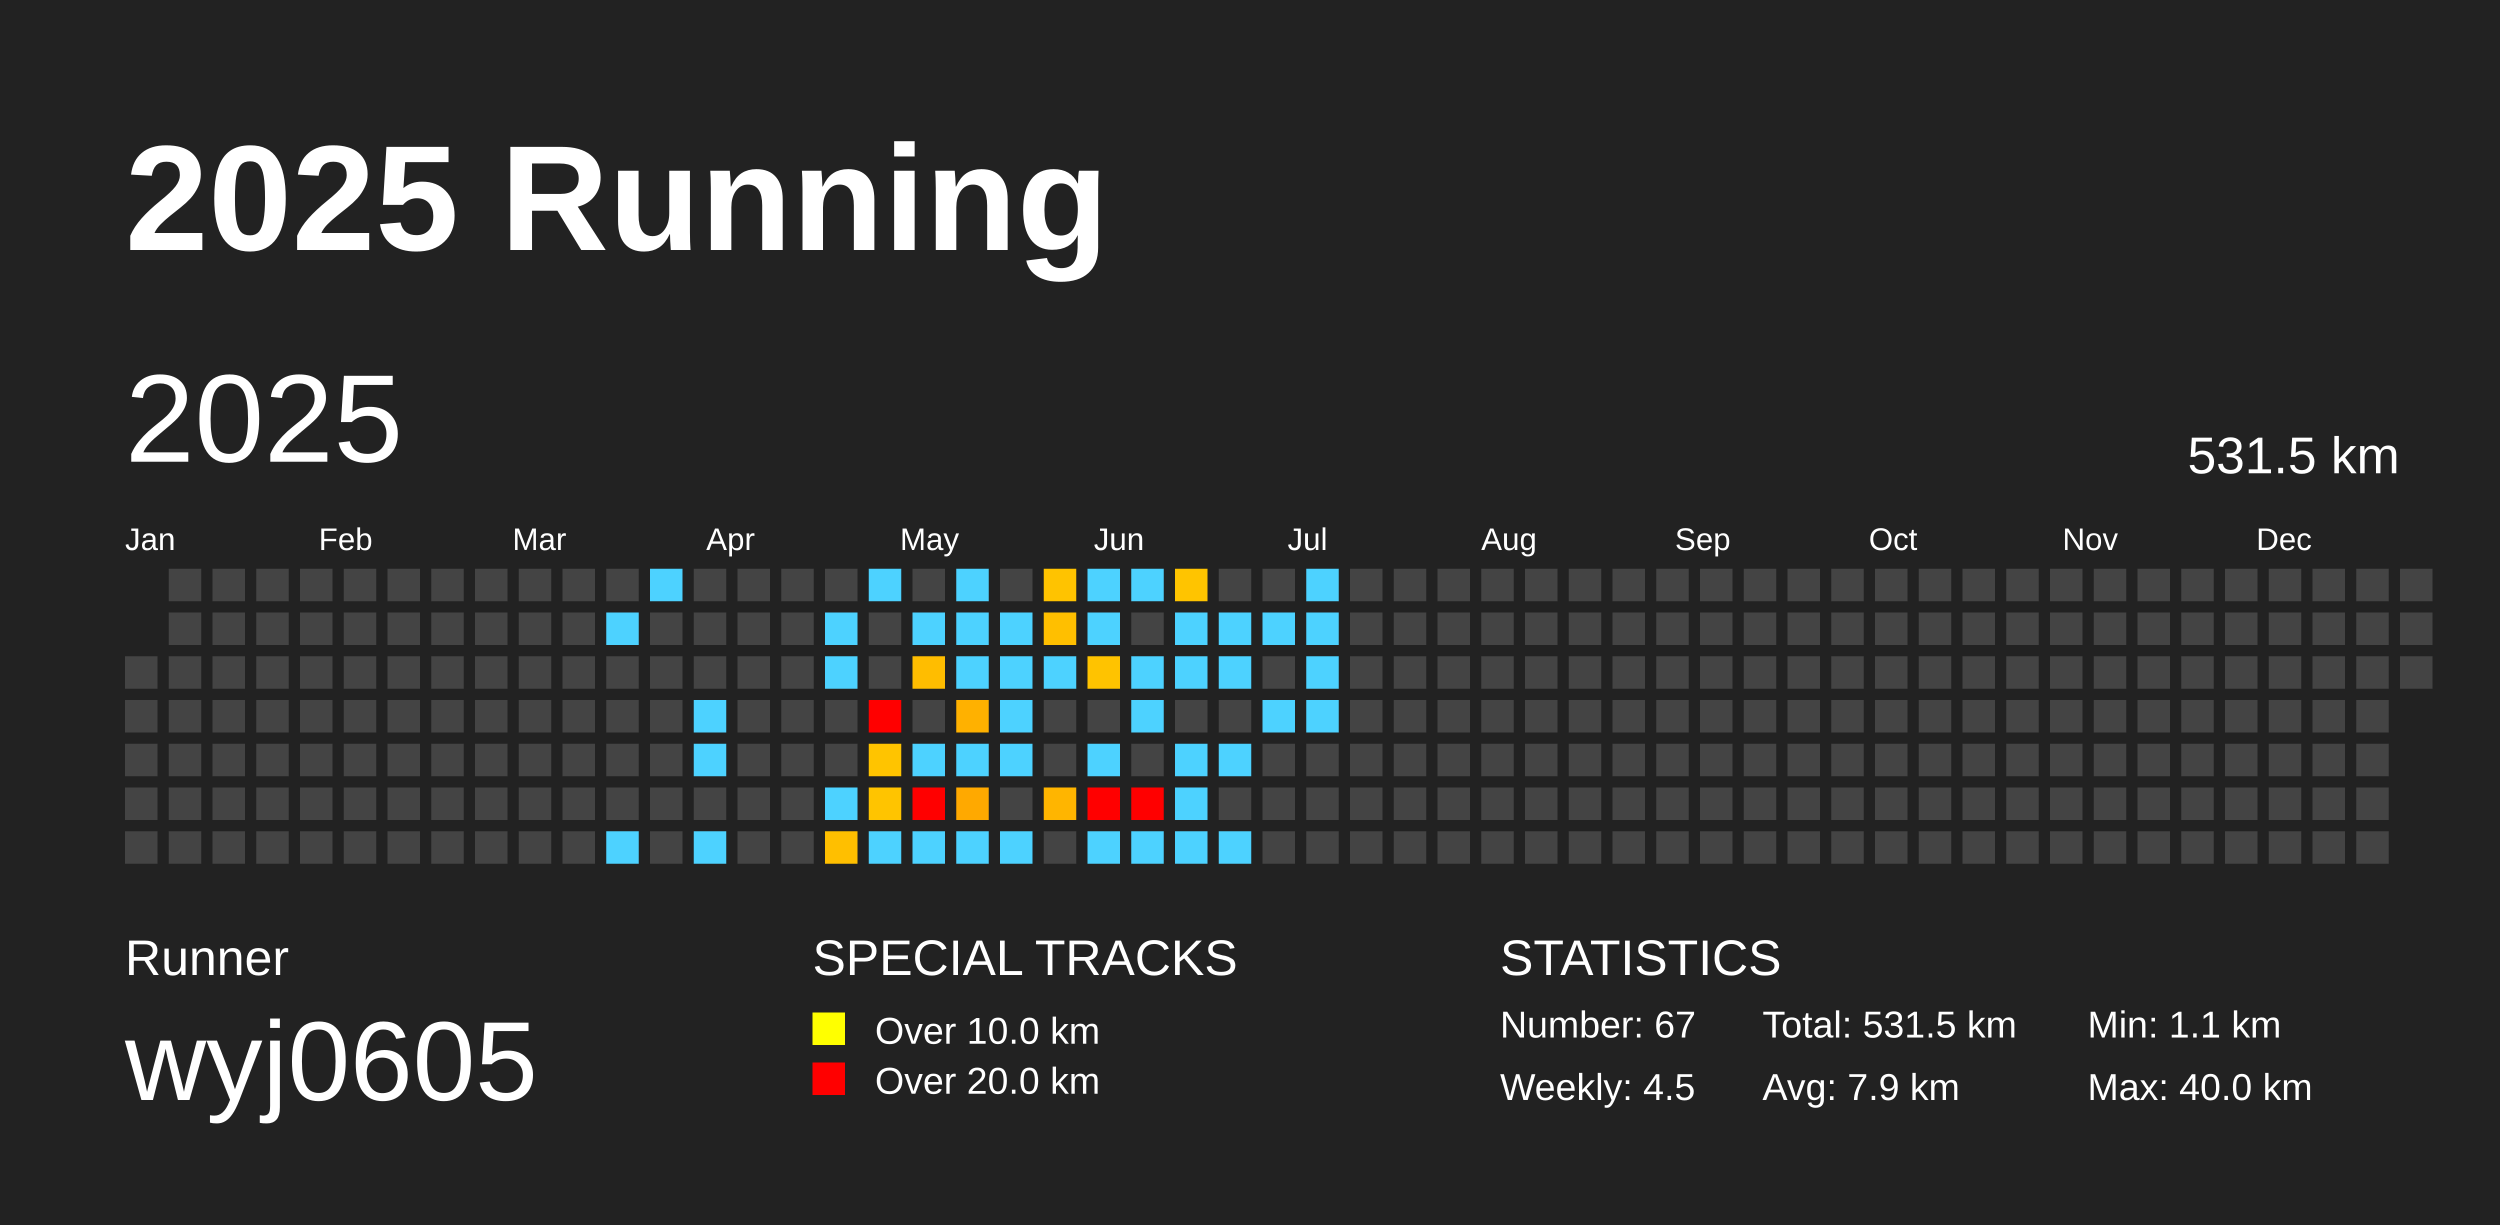
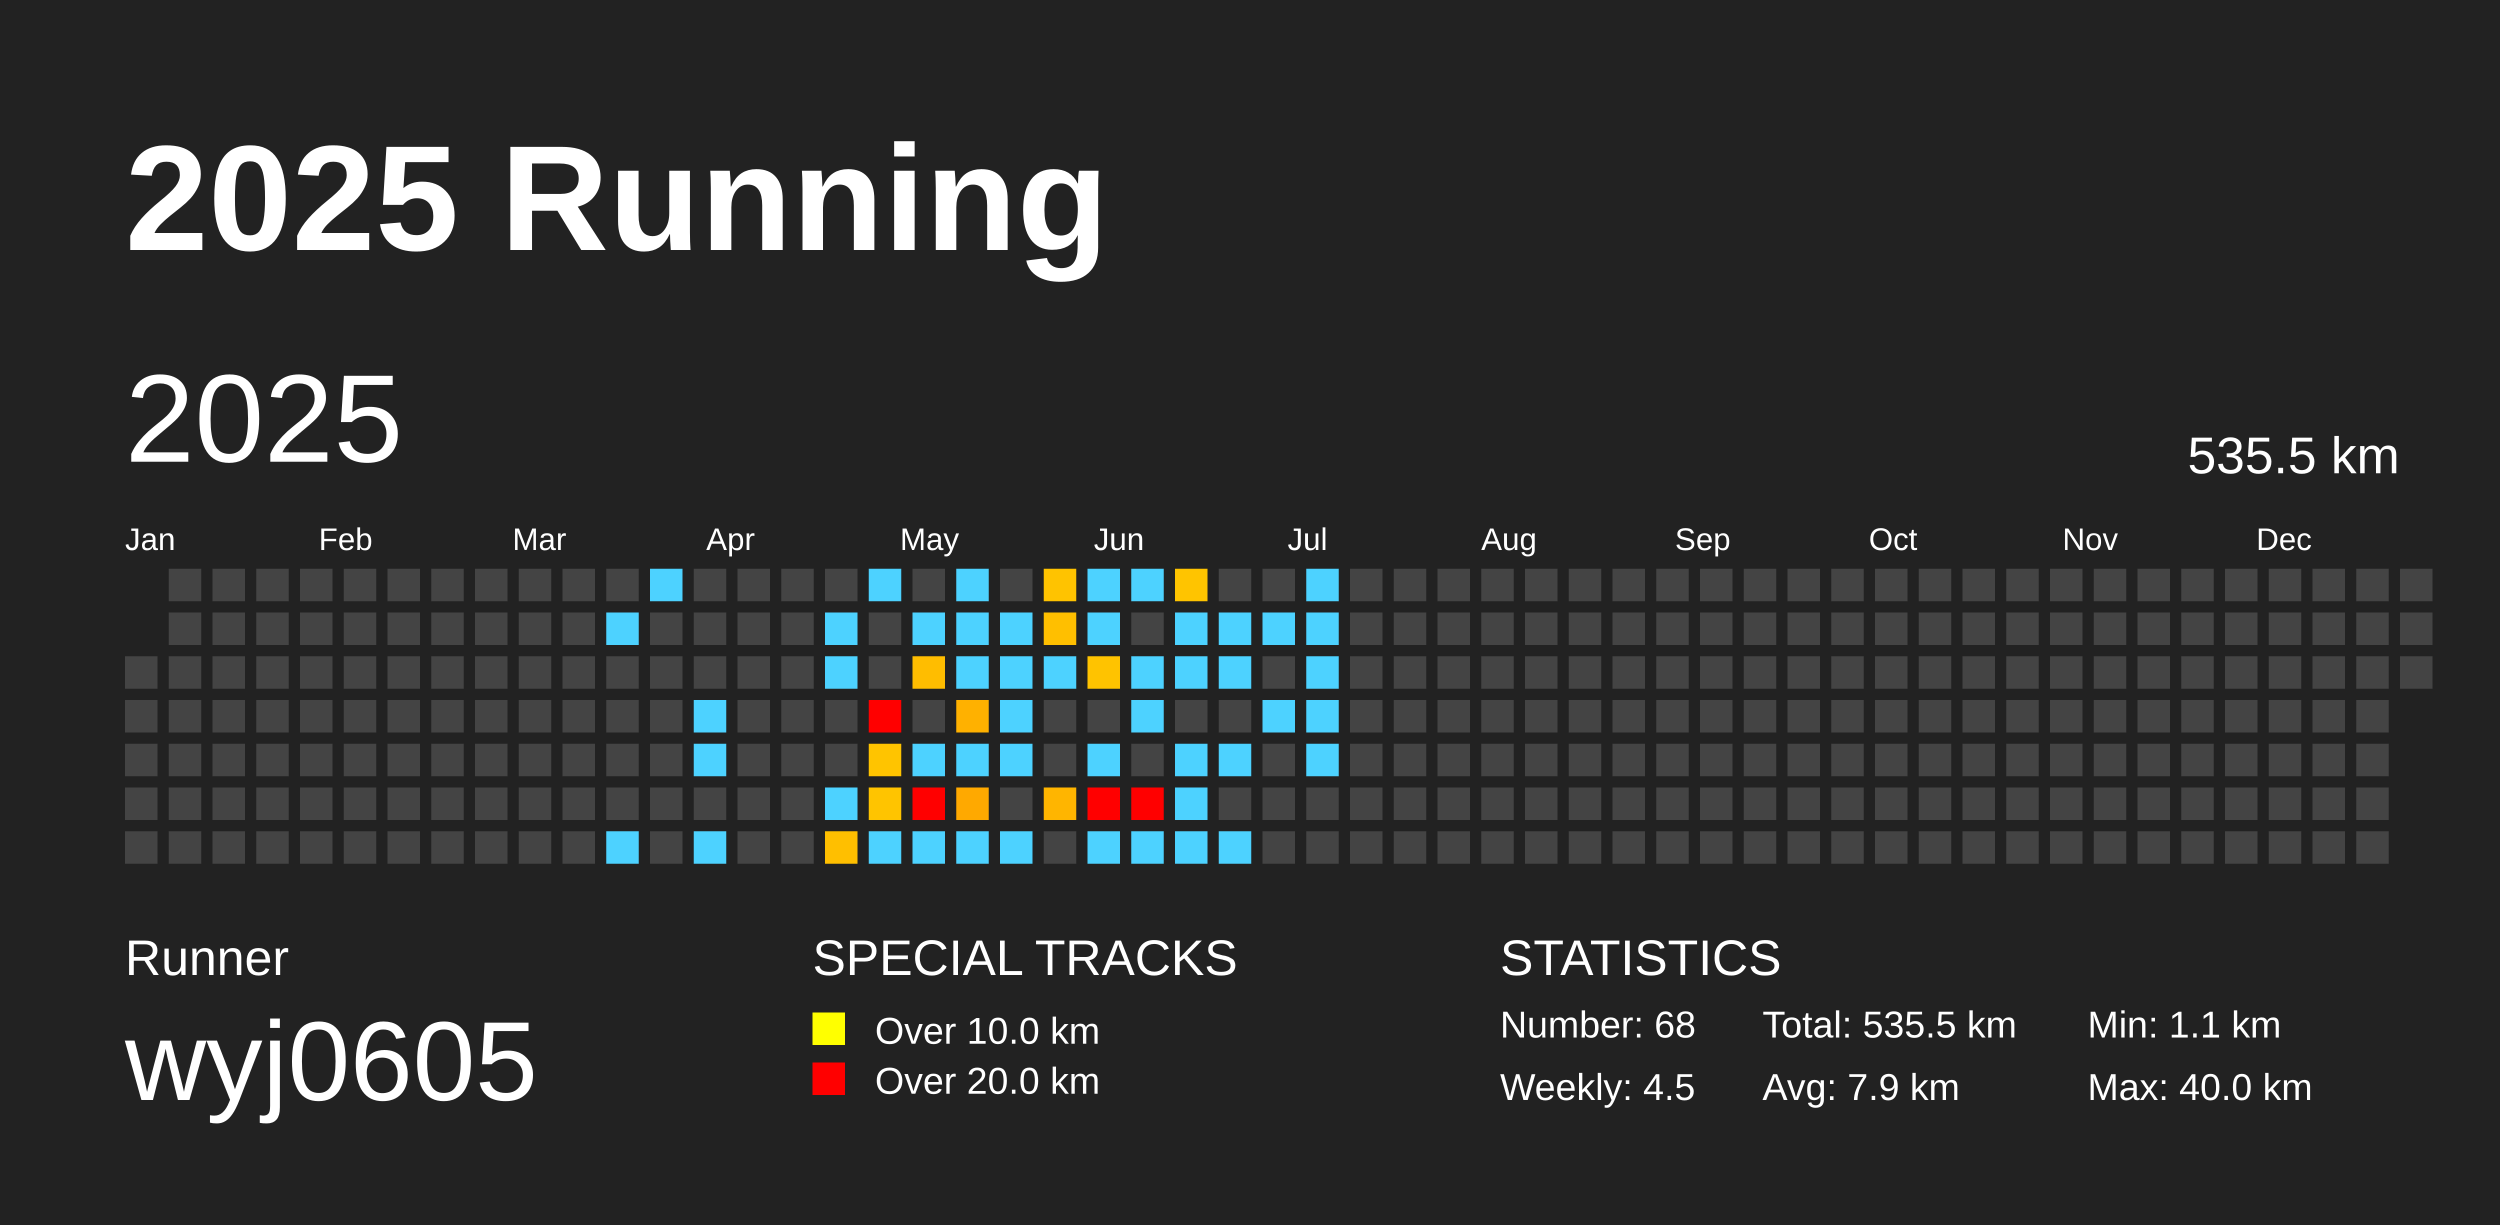
<svg xmlns="http://www.w3.org/2000/svg" baseProfile="full" height="98mm" version="1.1" viewBox="0,0,200,98" width="200mm">
  <defs />
  <rect fill="#222222" height="98" width="200" x="0" y="0" />
  <text fill="#FFFFFF" style="font-size:12px; font-family:Arial; font-weight:bold;" x="10" y="20">2025 Running</text>
  <text fill="#FFFFFF" style="font-size:4px; font-family:Arial" x="10" y="78">Runner</text>
  <text fill="#FFFFFF" style="font-size:9px; font-family:Arial" x="10" y="88">wyj0605</text>
  <text fill="#FFFFFF" style="font-size:4px; font-family:Arial" x="65" y="78">SPECIAL TRACKS</text>
  <rect fill="yellow" height="2.6" width="2.6" x="65" y="81" />
  <text fill="#FFFFFF" style="font-size:3px; font-family:Arial" x="70" y="83.5">Over 10.0 km</text>
  <rect fill="red" height="2.6" width="2.6" x="65" y="85" />
  <text fill="#FFFFFF" style="font-size:3px; font-family:Arial" x="70" y="87.5">Over 20.0 km</text>
  <text fill="#FFFFFF" style="font-size:4px; font-family:Arial" x="120" y="78">STATISTICS</text>
-   <text fill="#FFFFFF" style="font-size:3px; font-family:Arial" x="120" y="83">Number: 67</text>
+   <text fill="#FFFFFF" style="font-size:3px; font-family:Arial" x="120" y="83">Number: 68</text>
  <text fill="#FFFFFF" style="font-size:3px; font-family:Arial" x="120" y="88">Weekly: 4.5</text>
-   <text fill="#FFFFFF" style="font-size:3px; font-family:Arial" x="141" y="83">Total: 531.5 km</text>
+   <text fill="#FFFFFF" style="font-size:3px; font-family:Arial" x="141" y="83">Total: 535.5 km</text>
  <text fill="#FFFFFF" style="font-size:3px; font-family:Arial" x="141" y="88">Avg: 7.9 km</text>
  <text fill="#FFFFFF" style="font-size:3px; font-family:Arial" x="167" y="83">Min: 1.1 km</text>
  <text fill="#FFFFFF" style="font-size:3px; font-family:Arial" x="167" y="88">Max: 40.0 km</text>
  <text dominant-baseline="hanging" fill="#FFFFFF" style="font-size:10.0px; font-family:Arial;" x="10" y="30">2025</text>
-   <text dominant-baseline="hanging" fill="#FFFFFF" style="font-size:4.125px; font-family:Arial;" x="175" y="35">531.5 km</text>
+   <text dominant-baseline="hanging" fill="#FFFFFF" style="font-size:4.125px; font-family:Arial;" x="175" y="35">535.5 km</text>
  <text fill="#FFFFFF" style="font-size:2.5px; font-family:Arial" x="10.0" y="44">Jan</text>
  <text fill="#FFFFFF" style="font-size:2.5px; font-family:Arial" x="25.5" y="44">Feb</text>
  <text fill="#FFFFFF" style="font-size:2.5px; font-family:Arial" x="41.0" y="44">Mar</text>
  <text fill="#FFFFFF" style="font-size:2.5px; font-family:Arial" x="56.5" y="44">Apr</text>
  <text fill="#FFFFFF" style="font-size:2.5px; font-family:Arial" x="72.0" y="44">May</text>
  <text fill="#FFFFFF" style="font-size:2.5px; font-family:Arial" x="87.5" y="44">Jun</text>
  <text fill="#FFFFFF" style="font-size:2.5px; font-family:Arial" x="103.0" y="44">Jul</text>
  <text fill="#FFFFFF" style="font-size:2.5px; font-family:Arial" x="118.5" y="44">Aug</text>
  <text fill="#FFFFFF" style="font-size:2.5px; font-family:Arial" x="134.0" y="44">Sep</text>
  <text fill="#FFFFFF" style="font-size:2.5px; font-family:Arial" x="149.5" y="44">Oct</text>
  <text fill="#FFFFFF" style="font-size:2.5px; font-family:Arial" x="165.0" y="44">Nov</text>
  <text fill="#FFFFFF" style="font-size:2.5px; font-family:Arial" x="180.5" y="44">Dec</text>
  <rect fill="#444444" height="2.6" width="2.6" x="10.0" y="52.5" />
  <rect fill="#444444" height="2.6" width="2.6" x="10.0" y="56.0" />
  <rect fill="#444444" height="2.6" width="2.6" x="10.0" y="59.5" />
  <rect fill="#444444" height="2.6" width="2.6" x="10.0" y="63.0" />
  <rect fill="#444444" height="2.6" width="2.6" x="10.0" y="66.5" />
  <rect fill="#444444" height="2.6" width="2.6" x="13.5" y="45.5" />
  <rect fill="#444444" height="2.6" width="2.6" x="13.5" y="49.0" />
  <rect fill="#444444" height="2.6" width="2.6" x="13.5" y="52.5" />
  <rect fill="#444444" height="2.6" width="2.6" x="13.5" y="56.0" />
  <rect fill="#444444" height="2.6" width="2.6" x="13.5" y="59.5" />
  <rect fill="#444444" height="2.6" width="2.6" x="13.5" y="63.0" />
  <rect fill="#444444" height="2.6" width="2.6" x="13.5" y="66.5" />
  <rect fill="#444444" height="2.6" width="2.6" x="17.0" y="45.5" />
  <rect fill="#444444" height="2.6" width="2.6" x="17.0" y="49.0" />
  <rect fill="#444444" height="2.6" width="2.6" x="17.0" y="52.5" />
  <rect fill="#444444" height="2.6" width="2.6" x="17.0" y="56.0" />
  <rect fill="#444444" height="2.6" width="2.6" x="17.0" y="59.5" />
  <rect fill="#444444" height="2.6" width="2.6" x="17.0" y="63.0" />
  <rect fill="#444444" height="2.6" width="2.6" x="17.0" y="66.5" />
  <rect fill="#444444" height="2.6" width="2.6" x="20.5" y="45.5" />
  <rect fill="#444444" height="2.6" width="2.6" x="20.5" y="49.0" />
  <rect fill="#444444" height="2.6" width="2.6" x="20.5" y="52.5" />
  <rect fill="#444444" height="2.6" width="2.6" x="20.5" y="56.0" />
  <rect fill="#444444" height="2.6" width="2.6" x="20.5" y="59.5" />
  <rect fill="#444444" height="2.6" width="2.6" x="20.5" y="63.0" />
  <rect fill="#444444" height="2.6" width="2.6" x="20.5" y="66.5" />
  <rect fill="#444444" height="2.6" width="2.6" x="24.0" y="45.5" />
  <rect fill="#444444" height="2.6" width="2.6" x="24.0" y="49.0" />
  <rect fill="#444444" height="2.6" width="2.6" x="24.0" y="52.5" />
  <rect fill="#444444" height="2.6" width="2.6" x="24.0" y="56.0" />
  <rect fill="#444444" height="2.6" width="2.6" x="24.0" y="59.5" />
  <rect fill="#444444" height="2.6" width="2.6" x="24.0" y="63.0" />
  <rect fill="#444444" height="2.6" width="2.6" x="24.0" y="66.5" />
  <rect fill="#444444" height="2.6" width="2.6" x="27.5" y="45.5" />
  <rect fill="#444444" height="2.6" width="2.6" x="27.5" y="49.0" />
  <rect fill="#444444" height="2.6" width="2.6" x="27.5" y="52.5" />
  <rect fill="#444444" height="2.6" width="2.6" x="27.5" y="56.0" />
  <rect fill="#444444" height="2.6" width="2.6" x="27.5" y="59.5" />
  <rect fill="#444444" height="2.6" width="2.6" x="27.5" y="63.0" />
  <rect fill="#444444" height="2.6" width="2.6" x="27.5" y="66.5" />
  <rect fill="#444444" height="2.6" width="2.6" x="31.0" y="45.5" />
  <rect fill="#444444" height="2.6" width="2.6" x="31.0" y="49.0" />
  <rect fill="#444444" height="2.6" width="2.6" x="31.0" y="52.5" />
  <rect fill="#444444" height="2.6" width="2.6" x="31.0" y="56.0" />
  <rect fill="#444444" height="2.6" width="2.6" x="31.0" y="59.5" />
  <rect fill="#444444" height="2.6" width="2.6" x="31.0" y="63.0" />
  <rect fill="#444444" height="2.6" width="2.6" x="31.0" y="66.5" />
  <rect fill="#444444" height="2.6" width="2.6" x="34.5" y="45.5" />
  <rect fill="#444444" height="2.6" width="2.6" x="34.5" y="49.0" />
  <rect fill="#444444" height="2.6" width="2.6" x="34.5" y="52.5" />
  <rect fill="#444444" height="2.6" width="2.6" x="34.5" y="56.0" />
  <rect fill="#444444" height="2.6" width="2.6" x="34.5" y="59.5" />
  <rect fill="#444444" height="2.6" width="2.6" x="34.5" y="63.0" />
  <rect fill="#444444" height="2.6" width="2.6" x="34.5" y="66.5" />
  <rect fill="#444444" height="2.6" width="2.6" x="38.0" y="45.5" />
  <rect fill="#444444" height="2.6" width="2.6" x="38.0" y="49.0" />
  <rect fill="#444444" height="2.6" width="2.6" x="38.0" y="52.5" />
  <rect fill="#444444" height="2.6" width="2.6" x="38.0" y="56.0" />
  <rect fill="#444444" height="2.6" width="2.6" x="38.0" y="59.5" />
  <rect fill="#444444" height="2.6" width="2.6" x="38.0" y="63.0" />
  <rect fill="#444444" height="2.6" width="2.6" x="38.0" y="66.5" />
  <rect fill="#444444" height="2.6" width="2.6" x="41.5" y="45.5" />
  <rect fill="#444444" height="2.6" width="2.6" x="41.5" y="49.0" />
  <rect fill="#444444" height="2.6" width="2.6" x="41.5" y="52.5" />
  <rect fill="#444444" height="2.6" width="2.6" x="41.5" y="56.0" />
  <rect fill="#444444" height="2.6" width="2.6" x="41.5" y="59.5" />
  <rect fill="#444444" height="2.6" width="2.6" x="41.5" y="63.0" />
  <rect fill="#444444" height="2.6" width="2.6" x="41.5" y="66.5" />
  <rect fill="#444444" height="2.6" width="2.6" x="45.0" y="45.5" />
  <rect fill="#444444" height="2.6" width="2.6" x="45.0" y="49.0" />
  <rect fill="#444444" height="2.6" width="2.6" x="45.0" y="52.5" />
  <rect fill="#444444" height="2.6" width="2.6" x="45.0" y="56.0" />
  <rect fill="#444444" height="2.6" width="2.6" x="45.0" y="59.5" />
  <rect fill="#444444" height="2.6" width="2.6" x="45.0" y="63.0" />
  <rect fill="#444444" height="2.6" width="2.6" x="45.0" y="66.5" />
  <rect fill="#444444" height="2.6" width="2.6" x="48.5" y="45.5" />
  <rect fill="#4dd2ff" height="2.6" width="2.6" x="48.5" y="49.0" />
  <rect fill="#444444" height="2.6" width="2.6" x="48.5" y="52.5" />
  <rect fill="#444444" height="2.6" width="2.6" x="48.5" y="56.0" />
  <rect fill="#444444" height="2.6" width="2.6" x="48.5" y="59.5" />
  <rect fill="#444444" height="2.6" width="2.6" x="48.5" y="63.0" />
  <rect fill="#4dd2ff" height="2.6" width="2.6" x="48.5" y="66.5" />
  <rect fill="#4dd2ff" height="2.6" width="2.6" x="52.0" y="45.5" />
  <rect fill="#444444" height="2.6" width="2.6" x="52.0" y="49.0" />
  <rect fill="#444444" height="2.6" width="2.6" x="52.0" y="52.5" />
  <rect fill="#444444" height="2.6" width="2.6" x="52.0" y="56.0" />
  <rect fill="#444444" height="2.6" width="2.6" x="52.0" y="59.5" />
  <rect fill="#444444" height="2.6" width="2.6" x="52.0" y="63.0" />
  <rect fill="#444444" height="2.6" width="2.6" x="52.0" y="66.5" />
  <rect fill="#444444" height="2.6" width="2.6" x="55.5" y="45.5" />
  <rect fill="#444444" height="2.6" width="2.6" x="55.5" y="49.0" />
  <rect fill="#444444" height="2.6" width="2.6" x="55.5" y="52.5" />
  <rect fill="#4dd2ff" height="2.6" width="2.6" x="55.5" y="56.0" />
  <rect fill="#4dd2ff" height="2.6" width="2.6" x="55.5" y="59.5" />
  <rect fill="#444444" height="2.6" width="2.6" x="55.5" y="63.0" />
  <rect fill="#4dd2ff" height="2.6" width="2.6" x="55.5" y="66.5" />
  <rect fill="#444444" height="2.6" width="2.6" x="59.0" y="45.5" />
  <rect fill="#444444" height="2.6" width="2.6" x="59.0" y="49.0" />
  <rect fill="#444444" height="2.6" width="2.6" x="59.0" y="52.5" />
  <rect fill="#444444" height="2.6" width="2.6" x="59.0" y="56.0" />
  <rect fill="#444444" height="2.6" width="2.6" x="59.0" y="59.5" />
  <rect fill="#444444" height="2.6" width="2.6" x="59.0" y="63.0" />
  <rect fill="#444444" height="2.6" width="2.6" x="59.0" y="66.5" />
  <rect fill="#444444" height="2.6" width="2.6" x="62.5" y="45.5" />
  <rect fill="#444444" height="2.6" width="2.6" x="62.5" y="49.0" />
  <rect fill="#444444" height="2.6" width="2.6" x="62.5" y="52.5" />
  <rect fill="#444444" height="2.6" width="2.6" x="62.5" y="56.0" />
  <rect fill="#444444" height="2.6" width="2.6" x="62.5" y="59.5" />
  <rect fill="#444444" height="2.6" width="2.6" x="62.5" y="63.0" />
  <rect fill="#444444" height="2.6" width="2.6" x="62.5" y="66.5" />
  <rect fill="#444444" height="2.6" width="2.6" x="66.0" y="45.5" />
  <rect fill="#4dd2ff" height="2.6" width="2.6" x="66.0" y="49.0" />
  <rect fill="#4dd2ff" height="2.6" width="2.6" x="66.0" y="52.5" />
  <rect fill="#444444" height="2.6" width="2.6" x="66.0" y="56.0" />
  <rect fill="#444444" height="2.6" width="2.6" x="66.0" y="59.5" />
  <rect fill="#4dd2ff" height="2.6" width="2.6" x="66.0" y="63.0" />
  <rect fill="#ffbf00" height="2.6" width="2.6" x="66.0" y="66.5" />
  <rect fill="#4dd2ff" height="2.6" width="2.6" x="69.5" y="45.5" />
  <rect fill="#444444" height="2.6" width="2.6" x="69.5" y="49.0" />
  <rect fill="#444444" height="2.6" width="2.6" x="69.5" y="52.5" />
  <rect fill="red" height="2.6" width="2.6" x="69.5" y="56.0" />
  <rect fill="#ffc400" height="2.6" width="2.6" x="69.5" y="59.5" />
  <rect fill="#ffc400" height="2.6" width="2.6" x="69.5" y="63.0" />
  <rect fill="#4dd2ff" height="2.6" width="2.6" x="69.5" y="66.5" />
  <rect fill="#444444" height="2.6" width="2.6" x="73.0" y="45.5" />
  <rect fill="#4dd2ff" height="2.6" width="2.6" x="73.0" y="49.0" />
  <rect fill="#ffbd00" height="2.6" width="2.6" x="73.0" y="52.5" />
  <rect fill="#444444" height="2.6" width="2.6" x="73.0" y="56.0" />
  <rect fill="#4dd2ff" height="2.6" width="2.6" x="73.0" y="59.5" />
  <rect fill="red" height="2.6" width="2.6" x="73.0" y="63.0" />
  <rect fill="#4dd2ff" height="2.6" width="2.6" x="73.0" y="66.5" />
  <rect fill="#4dd2ff" height="2.6" width="2.6" x="76.5" y="45.5" />
  <rect fill="#4dd2ff" height="2.6" width="2.6" x="76.5" y="49.0" />
  <rect fill="#4dd2ff" height="2.6" width="2.6" x="76.5" y="52.5" />
  <rect fill="#ffb100" height="2.6" width="2.6" x="76.5" y="56.0" />
  <rect fill="#4dd2ff" height="2.6" width="2.6" x="76.5" y="59.5" />
  <rect fill="#ffa900" height="2.6" width="2.6" x="76.5" y="63.0" />
  <rect fill="#4dd2ff" height="2.6" width="2.6" x="76.5" y="66.5" />
  <rect fill="#444444" height="2.6" width="2.6" x="80.0" y="45.5" />
  <rect fill="#4dd2ff" height="2.6" width="2.6" x="80.0" y="49.0" />
  <rect fill="#4dd2ff" height="2.6" width="2.6" x="80.0" y="52.5" />
  <rect fill="#4dd2ff" height="2.6" width="2.6" x="80.0" y="56.0" />
  <rect fill="#4dd2ff" height="2.6" width="2.6" x="80.0" y="59.5" />
  <rect fill="#444444" height="2.6" width="2.6" x="80.0" y="63.0" />
  <rect fill="#4dd2ff" height="2.6" width="2.6" x="80.0" y="66.5" />
  <rect fill="#ffc300" height="2.6" width="2.6" x="83.5" y="45.5" />
  <rect fill="#ffbf00" height="2.6" width="2.6" x="83.5" y="49.0" />
  <rect fill="#4dd2ff" height="2.6" width="2.6" x="83.5" y="52.5" />
  <rect fill="#444444" height="2.6" width="2.6" x="83.5" y="56.0" />
  <rect fill="#444444" height="2.6" width="2.6" x="83.5" y="59.5" />
  <rect fill="#ffb500" height="2.6" width="2.6" x="83.5" y="63.0" />
  <rect fill="#444444" height="2.6" width="2.6" x="83.5" y="66.5" />
  <rect fill="#4dd2ff" height="2.6" width="2.6" x="87.0" y="45.5" />
  <rect fill="#4dd2ff" height="2.6" width="2.6" x="87.0" y="49.0" />
  <rect fill="#ffc300" height="2.6" width="2.6" x="87.0" y="52.5" />
  <rect fill="#444444" height="2.6" width="2.6" x="87.0" y="56.0" />
  <rect fill="#4dd2ff" height="2.6" width="2.6" x="87.0" y="59.5" />
  <rect fill="red" height="2.6" width="2.6" x="87.0" y="63.0" />
  <rect fill="#4dd2ff" height="2.6" width="2.6" x="87.0" y="66.5" />
  <rect fill="#4dd2ff" height="2.6" width="2.6" x="90.5" y="45.5" />
  <rect fill="#444444" height="2.6" width="2.6" x="90.5" y="49.0" />
  <rect fill="#4dd2ff" height="2.6" width="2.6" x="90.5" y="52.5" />
  <rect fill="#4dd2ff" height="2.6" width="2.6" x="90.5" y="56.0" />
  <rect fill="#444444" height="2.6" width="2.6" x="90.5" y="59.5" />
  <rect fill="red" height="2.6" width="2.6" x="90.5" y="63.0" />
  <rect fill="#4dd2ff" height="2.6" width="2.6" x="90.5" y="66.5" />
  <rect fill="#ffc400" height="2.6" width="2.6" x="94.0" y="45.5" />
  <rect fill="#4dd2ff" height="2.6" width="2.6" x="94.0" y="49.0" />
  <rect fill="#4dd2ff" height="2.6" width="2.6" x="94.0" y="52.5" />
  <rect fill="#444444" height="2.6" width="2.6" x="94.0" y="56.0" />
  <rect fill="#4dd2ff" height="2.6" width="2.6" x="94.0" y="59.5" />
  <rect fill="#4dd2ff" height="2.6" width="2.6" x="94.0" y="63.0" />
  <rect fill="#4dd2ff" height="2.6" width="2.6" x="94.0" y="66.5" />
  <rect fill="#444444" height="2.6" width="2.6" x="97.5" y="45.5" />
  <rect fill="#4dd2ff" height="2.6" width="2.6" x="97.5" y="49.0" />
  <rect fill="#4dd2ff" height="2.6" width="2.6" x="97.5" y="52.5" />
  <rect fill="#444444" height="2.6" width="2.6" x="97.5" y="56.0" />
  <rect fill="#4dd2ff" height="2.6" width="2.6" x="97.5" y="59.5" />
  <rect fill="#444444" height="2.6" width="2.6" x="97.5" y="63.0" />
  <rect fill="#4dd2ff" height="2.6" width="2.6" x="97.5" y="66.5" />
  <rect fill="#444444" height="2.6" width="2.6" x="101.0" y="45.5" />
  <rect fill="#4dd2ff" height="2.6" width="2.6" x="101.0" y="49.0" />
  <rect fill="#444444" height="2.6" width="2.6" x="101.0" y="52.5" />
  <rect fill="#4dd2ff" height="2.6" width="2.6" x="101.0" y="56.0" />
  <rect fill="#444444" height="2.6" width="2.6" x="101.0" y="59.5" />
  <rect fill="#444444" height="2.6" width="2.6" x="101.0" y="63.0" />
  <rect fill="#444444" height="2.6" width="2.6" x="101.0" y="66.5" />
  <rect fill="#4dd2ff" height="2.6" width="2.6" x="104.5" y="45.5" />
  <rect fill="#4dd2ff" height="2.6" width="2.6" x="104.5" y="49.0" />
  <rect fill="#4dd2ff" height="2.6" width="2.6" x="104.5" y="52.5" />
  <rect fill="#4dd2ff" height="2.6" width="2.6" x="104.5" y="56.0" />
-   <rect fill="#444444" height="2.6" width="2.6" x="104.5" y="59.5" />
+   <rect fill="#4dd2ff" height="2.6" width="2.6" x="104.5" y="59.5" />
  <rect fill="#444444" height="2.6" width="2.6" x="104.5" y="63.0" />
  <rect fill="#444444" height="2.6" width="2.6" x="104.5" y="66.5" />
  <rect fill="#444444" height="2.6" width="2.6" x="108.0" y="45.5" />
  <rect fill="#444444" height="2.6" width="2.6" x="108.0" y="49.0" />
  <rect fill="#444444" height="2.6" width="2.6" x="108.0" y="52.5" />
  <rect fill="#444444" height="2.6" width="2.6" x="108.0" y="56.0" />
  <rect fill="#444444" height="2.6" width="2.6" x="108.0" y="59.5" />
  <rect fill="#444444" height="2.6" width="2.6" x="108.0" y="63.0" />
  <rect fill="#444444" height="2.6" width="2.6" x="108.0" y="66.5" />
  <rect fill="#444444" height="2.6" width="2.6" x="111.5" y="45.5" />
  <rect fill="#444444" height="2.6" width="2.6" x="111.5" y="49.0" />
  <rect fill="#444444" height="2.6" width="2.6" x="111.5" y="52.5" />
  <rect fill="#444444" height="2.6" width="2.6" x="111.5" y="56.0" />
  <rect fill="#444444" height="2.6" width="2.6" x="111.5" y="59.5" />
  <rect fill="#444444" height="2.6" width="2.6" x="111.5" y="63.0" />
  <rect fill="#444444" height="2.6" width="2.6" x="111.5" y="66.5" />
  <rect fill="#444444" height="2.6" width="2.6" x="115.0" y="45.5" />
  <rect fill="#444444" height="2.6" width="2.6" x="115.0" y="49.0" />
  <rect fill="#444444" height="2.6" width="2.6" x="115.0" y="52.5" />
  <rect fill="#444444" height="2.6" width="2.6" x="115.0" y="56.0" />
  <rect fill="#444444" height="2.6" width="2.6" x="115.0" y="59.5" />
  <rect fill="#444444" height="2.6" width="2.6" x="115.0" y="63.0" />
  <rect fill="#444444" height="2.6" width="2.6" x="115.0" y="66.5" />
  <rect fill="#444444" height="2.6" width="2.6" x="118.5" y="45.5" />
  <rect fill="#444444" height="2.6" width="2.6" x="118.5" y="49.0" />
  <rect fill="#444444" height="2.6" width="2.6" x="118.5" y="52.5" />
  <rect fill="#444444" height="2.6" width="2.6" x="118.5" y="56.0" />
  <rect fill="#444444" height="2.6" width="2.6" x="118.5" y="59.5" />
  <rect fill="#444444" height="2.6" width="2.6" x="118.5" y="63.0" />
  <rect fill="#444444" height="2.6" width="2.6" x="118.5" y="66.5" />
  <rect fill="#444444" height="2.6" width="2.6" x="122.0" y="45.5" />
  <rect fill="#444444" height="2.6" width="2.6" x="122.0" y="49.0" />
  <rect fill="#444444" height="2.6" width="2.6" x="122.0" y="52.5" />
  <rect fill="#444444" height="2.6" width="2.6" x="122.0" y="56.0" />
  <rect fill="#444444" height="2.6" width="2.6" x="122.0" y="59.5" />
  <rect fill="#444444" height="2.6" width="2.6" x="122.0" y="63.0" />
  <rect fill="#444444" height="2.6" width="2.6" x="122.0" y="66.5" />
  <rect fill="#444444" height="2.6" width="2.6" x="125.5" y="45.5" />
  <rect fill="#444444" height="2.6" width="2.6" x="125.5" y="49.0" />
  <rect fill="#444444" height="2.6" width="2.6" x="125.5" y="52.5" />
  <rect fill="#444444" height="2.6" width="2.6" x="125.5" y="56.0" />
  <rect fill="#444444" height="2.6" width="2.6" x="125.5" y="59.5" />
  <rect fill="#444444" height="2.6" width="2.6" x="125.5" y="63.0" />
  <rect fill="#444444" height="2.6" width="2.6" x="125.5" y="66.5" />
  <rect fill="#444444" height="2.6" width="2.6" x="129.0" y="45.5" />
  <rect fill="#444444" height="2.6" width="2.6" x="129.0" y="49.0" />
  <rect fill="#444444" height="2.6" width="2.6" x="129.0" y="52.5" />
  <rect fill="#444444" height="2.6" width="2.6" x="129.0" y="56.0" />
  <rect fill="#444444" height="2.6" width="2.6" x="129.0" y="59.5" />
  <rect fill="#444444" height="2.6" width="2.6" x="129.0" y="63.0" />
  <rect fill="#444444" height="2.6" width="2.6" x="129.0" y="66.5" />
  <rect fill="#444444" height="2.6" width="2.6" x="132.5" y="45.5" />
  <rect fill="#444444" height="2.6" width="2.6" x="132.5" y="49.0" />
  <rect fill="#444444" height="2.6" width="2.6" x="132.5" y="52.5" />
  <rect fill="#444444" height="2.6" width="2.6" x="132.5" y="56.0" />
  <rect fill="#444444" height="2.6" width="2.6" x="132.5" y="59.5" />
  <rect fill="#444444" height="2.6" width="2.6" x="132.5" y="63.0" />
  <rect fill="#444444" height="2.6" width="2.6" x="132.5" y="66.5" />
  <rect fill="#444444" height="2.6" width="2.6" x="136.0" y="45.5" />
  <rect fill="#444444" height="2.6" width="2.6" x="136.0" y="49.0" />
  <rect fill="#444444" height="2.6" width="2.6" x="136.0" y="52.5" />
  <rect fill="#444444" height="2.6" width="2.6" x="136.0" y="56.0" />
  <rect fill="#444444" height="2.6" width="2.6" x="136.0" y="59.5" />
  <rect fill="#444444" height="2.6" width="2.6" x="136.0" y="63.0" />
  <rect fill="#444444" height="2.6" width="2.6" x="136.0" y="66.5" />
  <rect fill="#444444" height="2.6" width="2.6" x="139.5" y="45.5" />
  <rect fill="#444444" height="2.6" width="2.6" x="139.5" y="49.0" />
  <rect fill="#444444" height="2.6" width="2.6" x="139.5" y="52.5" />
  <rect fill="#444444" height="2.6" width="2.6" x="139.5" y="56.0" />
  <rect fill="#444444" height="2.6" width="2.6" x="139.5" y="59.5" />
  <rect fill="#444444" height="2.6" width="2.6" x="139.5" y="63.0" />
  <rect fill="#444444" height="2.6" width="2.6" x="139.5" y="66.5" />
  <rect fill="#444444" height="2.6" width="2.6" x="143.0" y="45.5" />
  <rect fill="#444444" height="2.6" width="2.6" x="143.0" y="49.0" />
  <rect fill="#444444" height="2.6" width="2.6" x="143.0" y="52.5" />
  <rect fill="#444444" height="2.6" width="2.6" x="143.0" y="56.0" />
  <rect fill="#444444" height="2.6" width="2.6" x="143.0" y="59.5" />
  <rect fill="#444444" height="2.6" width="2.6" x="143.0" y="63.0" />
  <rect fill="#444444" height="2.6" width="2.6" x="143.0" y="66.5" />
  <rect fill="#444444" height="2.6" width="2.6" x="146.5" y="45.5" />
  <rect fill="#444444" height="2.6" width="2.6" x="146.5" y="49.0" />
  <rect fill="#444444" height="2.6" width="2.6" x="146.5" y="52.5" />
  <rect fill="#444444" height="2.6" width="2.6" x="146.5" y="56.0" />
  <rect fill="#444444" height="2.6" width="2.6" x="146.5" y="59.5" />
  <rect fill="#444444" height="2.6" width="2.6" x="146.5" y="63.0" />
  <rect fill="#444444" height="2.6" width="2.6" x="146.5" y="66.5" />
  <rect fill="#444444" height="2.6" width="2.6" x="150.0" y="45.5" />
  <rect fill="#444444" height="2.6" width="2.6" x="150.0" y="49.0" />
  <rect fill="#444444" height="2.6" width="2.6" x="150.0" y="52.5" />
  <rect fill="#444444" height="2.6" width="2.6" x="150.0" y="56.0" />
  <rect fill="#444444" height="2.6" width="2.6" x="150.0" y="59.5" />
  <rect fill="#444444" height="2.6" width="2.6" x="150.0" y="63.0" />
  <rect fill="#444444" height="2.6" width="2.6" x="150.0" y="66.5" />
  <rect fill="#444444" height="2.6" width="2.6" x="153.5" y="45.5" />
  <rect fill="#444444" height="2.6" width="2.6" x="153.5" y="49.0" />
  <rect fill="#444444" height="2.6" width="2.6" x="153.5" y="52.5" />
  <rect fill="#444444" height="2.6" width="2.6" x="153.5" y="56.0" />
  <rect fill="#444444" height="2.6" width="2.6" x="153.5" y="59.5" />
  <rect fill="#444444" height="2.6" width="2.6" x="153.5" y="63.0" />
  <rect fill="#444444" height="2.6" width="2.6" x="153.5" y="66.5" />
  <rect fill="#444444" height="2.6" width="2.6" x="157.0" y="45.5" />
  <rect fill="#444444" height="2.6" width="2.6" x="157.0" y="49.0" />
  <rect fill="#444444" height="2.6" width="2.6" x="157.0" y="52.5" />
  <rect fill="#444444" height="2.6" width="2.6" x="157.0" y="56.0" />
  <rect fill="#444444" height="2.6" width="2.6" x="157.0" y="59.5" />
  <rect fill="#444444" height="2.6" width="2.6" x="157.0" y="63.0" />
  <rect fill="#444444" height="2.6" width="2.6" x="157.0" y="66.5" />
  <rect fill="#444444" height="2.6" width="2.6" x="160.5" y="45.5" />
  <rect fill="#444444" height="2.6" width="2.6" x="160.5" y="49.0" />
  <rect fill="#444444" height="2.6" width="2.6" x="160.5" y="52.5" />
  <rect fill="#444444" height="2.6" width="2.6" x="160.5" y="56.0" />
  <rect fill="#444444" height="2.6" width="2.6" x="160.5" y="59.5" />
  <rect fill="#444444" height="2.6" width="2.6" x="160.5" y="63.0" />
  <rect fill="#444444" height="2.6" width="2.6" x="160.5" y="66.5" />
  <rect fill="#444444" height="2.6" width="2.6" x="164.0" y="45.5" />
  <rect fill="#444444" height="2.6" width="2.6" x="164.0" y="49.0" />
  <rect fill="#444444" height="2.6" width="2.6" x="164.0" y="52.5" />
  <rect fill="#444444" height="2.6" width="2.6" x="164.0" y="56.0" />
  <rect fill="#444444" height="2.6" width="2.6" x="164.0" y="59.5" />
  <rect fill="#444444" height="2.6" width="2.6" x="164.0" y="63.0" />
  <rect fill="#444444" height="2.6" width="2.6" x="164.0" y="66.5" />
  <rect fill="#444444" height="2.6" width="2.6" x="167.5" y="45.5" />
  <rect fill="#444444" height="2.6" width="2.6" x="167.5" y="49.0" />
  <rect fill="#444444" height="2.6" width="2.6" x="167.5" y="52.5" />
  <rect fill="#444444" height="2.6" width="2.6" x="167.5" y="56.0" />
  <rect fill="#444444" height="2.6" width="2.6" x="167.5" y="59.5" />
  <rect fill="#444444" height="2.6" width="2.6" x="167.5" y="63.0" />
  <rect fill="#444444" height="2.6" width="2.6" x="167.5" y="66.5" />
  <rect fill="#444444" height="2.6" width="2.6" x="171.0" y="45.5" />
  <rect fill="#444444" height="2.6" width="2.6" x="171.0" y="49.0" />
  <rect fill="#444444" height="2.6" width="2.6" x="171.0" y="52.5" />
  <rect fill="#444444" height="2.6" width="2.6" x="171.0" y="56.0" />
  <rect fill="#444444" height="2.6" width="2.6" x="171.0" y="59.5" />
  <rect fill="#444444" height="2.6" width="2.6" x="171.0" y="63.0" />
  <rect fill="#444444" height="2.6" width="2.6" x="171.0" y="66.5" />
  <rect fill="#444444" height="2.6" width="2.6" x="174.5" y="45.5" />
  <rect fill="#444444" height="2.6" width="2.6" x="174.5" y="49.0" />
  <rect fill="#444444" height="2.6" width="2.6" x="174.5" y="52.5" />
  <rect fill="#444444" height="2.6" width="2.6" x="174.5" y="56.0" />
  <rect fill="#444444" height="2.6" width="2.6" x="174.5" y="59.5" />
  <rect fill="#444444" height="2.6" width="2.6" x="174.5" y="63.0" />
  <rect fill="#444444" height="2.6" width="2.6" x="174.5" y="66.5" />
  <rect fill="#444444" height="2.6" width="2.6" x="178.0" y="45.5" />
  <rect fill="#444444" height="2.6" width="2.6" x="178.0" y="49.0" />
  <rect fill="#444444" height="2.6" width="2.6" x="178.0" y="52.5" />
  <rect fill="#444444" height="2.6" width="2.6" x="178.0" y="56.0" />
  <rect fill="#444444" height="2.6" width="2.6" x="178.0" y="59.5" />
  <rect fill="#444444" height="2.6" width="2.6" x="178.0" y="63.0" />
  <rect fill="#444444" height="2.6" width="2.6" x="178.0" y="66.5" />
  <rect fill="#444444" height="2.6" width="2.6" x="181.5" y="45.5" />
  <rect fill="#444444" height="2.6" width="2.6" x="181.5" y="49.0" />
  <rect fill="#444444" height="2.6" width="2.6" x="181.5" y="52.5" />
  <rect fill="#444444" height="2.6" width="2.6" x="181.5" y="56.0" />
  <rect fill="#444444" height="2.6" width="2.6" x="181.5" y="59.5" />
  <rect fill="#444444" height="2.6" width="2.6" x="181.5" y="63.0" />
  <rect fill="#444444" height="2.6" width="2.6" x="181.5" y="66.5" />
  <rect fill="#444444" height="2.6" width="2.6" x="185.0" y="45.5" />
  <rect fill="#444444" height="2.6" width="2.6" x="185.0" y="49.0" />
  <rect fill="#444444" height="2.6" width="2.6" x="185.0" y="52.5" />
  <rect fill="#444444" height="2.6" width="2.6" x="185.0" y="56.0" />
  <rect fill="#444444" height="2.6" width="2.6" x="185.0" y="59.5" />
  <rect fill="#444444" height="2.6" width="2.6" x="185.0" y="63.0" />
  <rect fill="#444444" height="2.6" width="2.6" x="185.0" y="66.5" />
  <rect fill="#444444" height="2.6" width="2.6" x="188.5" y="45.5" />
  <rect fill="#444444" height="2.6" width="2.6" x="188.5" y="49.0" />
  <rect fill="#444444" height="2.6" width="2.6" x="188.5" y="52.5" />
  <rect fill="#444444" height="2.6" width="2.6" x="188.5" y="56.0" />
  <rect fill="#444444" height="2.6" width="2.6" x="188.5" y="59.5" />
  <rect fill="#444444" height="2.6" width="2.6" x="188.5" y="63.0" />
  <rect fill="#444444" height="2.6" width="2.6" x="188.5" y="66.5" />
  <rect fill="#444444" height="2.6" width="2.6" x="192.0" y="45.5" />
  <rect fill="#444444" height="2.6" width="2.6" x="192.0" y="49.0" />
  <rect fill="#444444" height="2.6" width="2.6" x="192.0" y="52.5" />
</svg>
